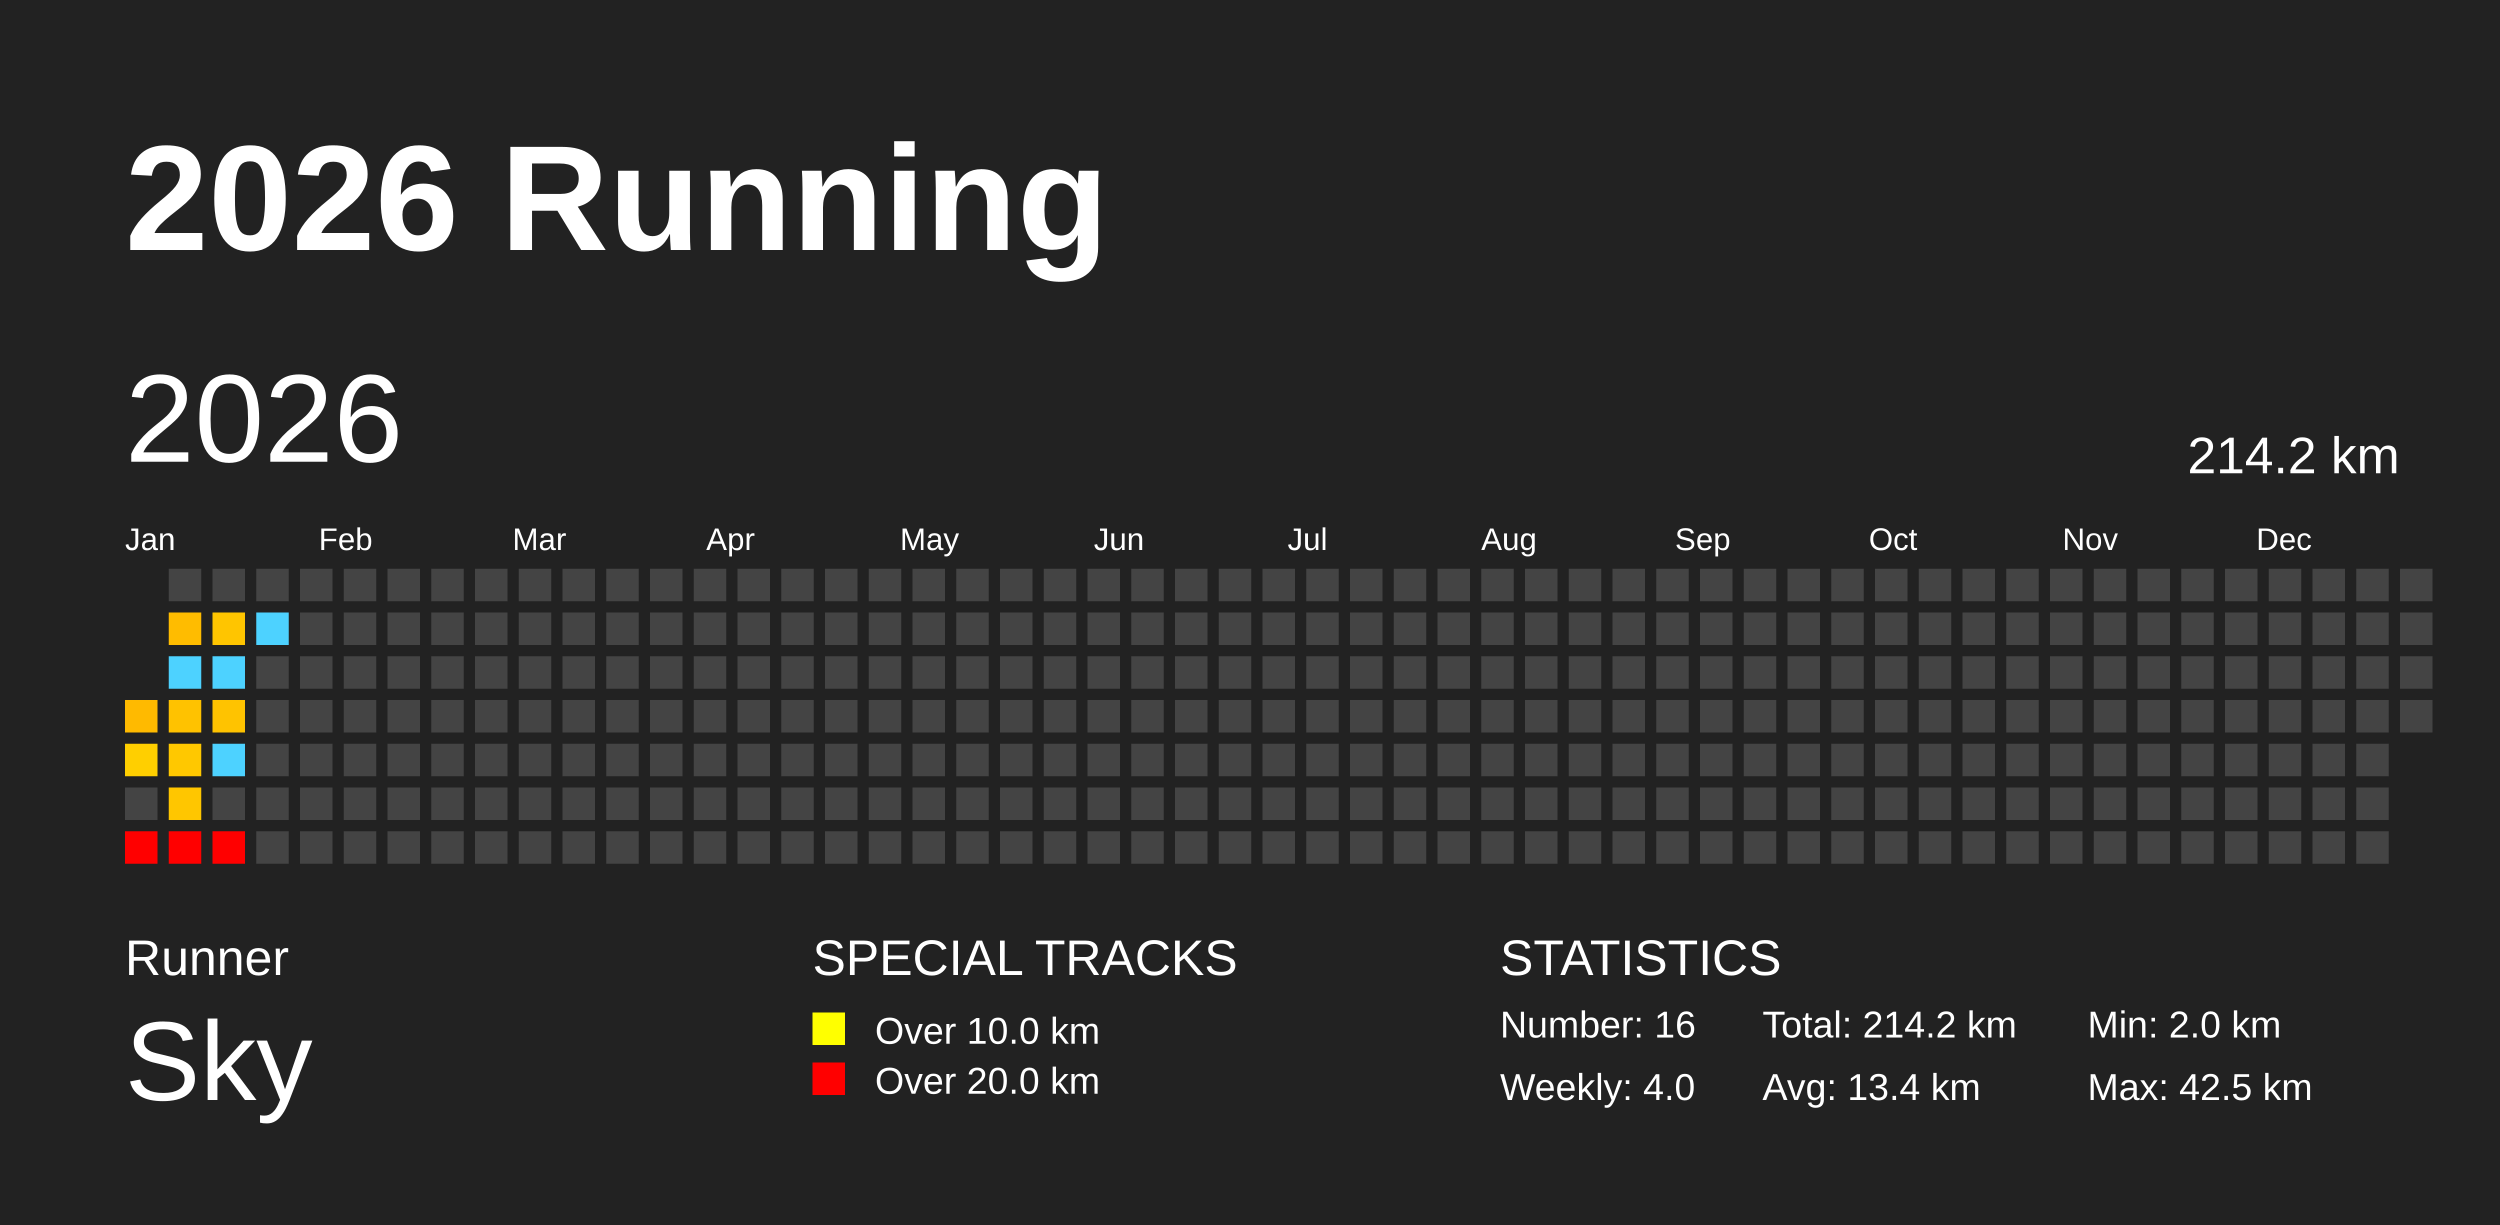
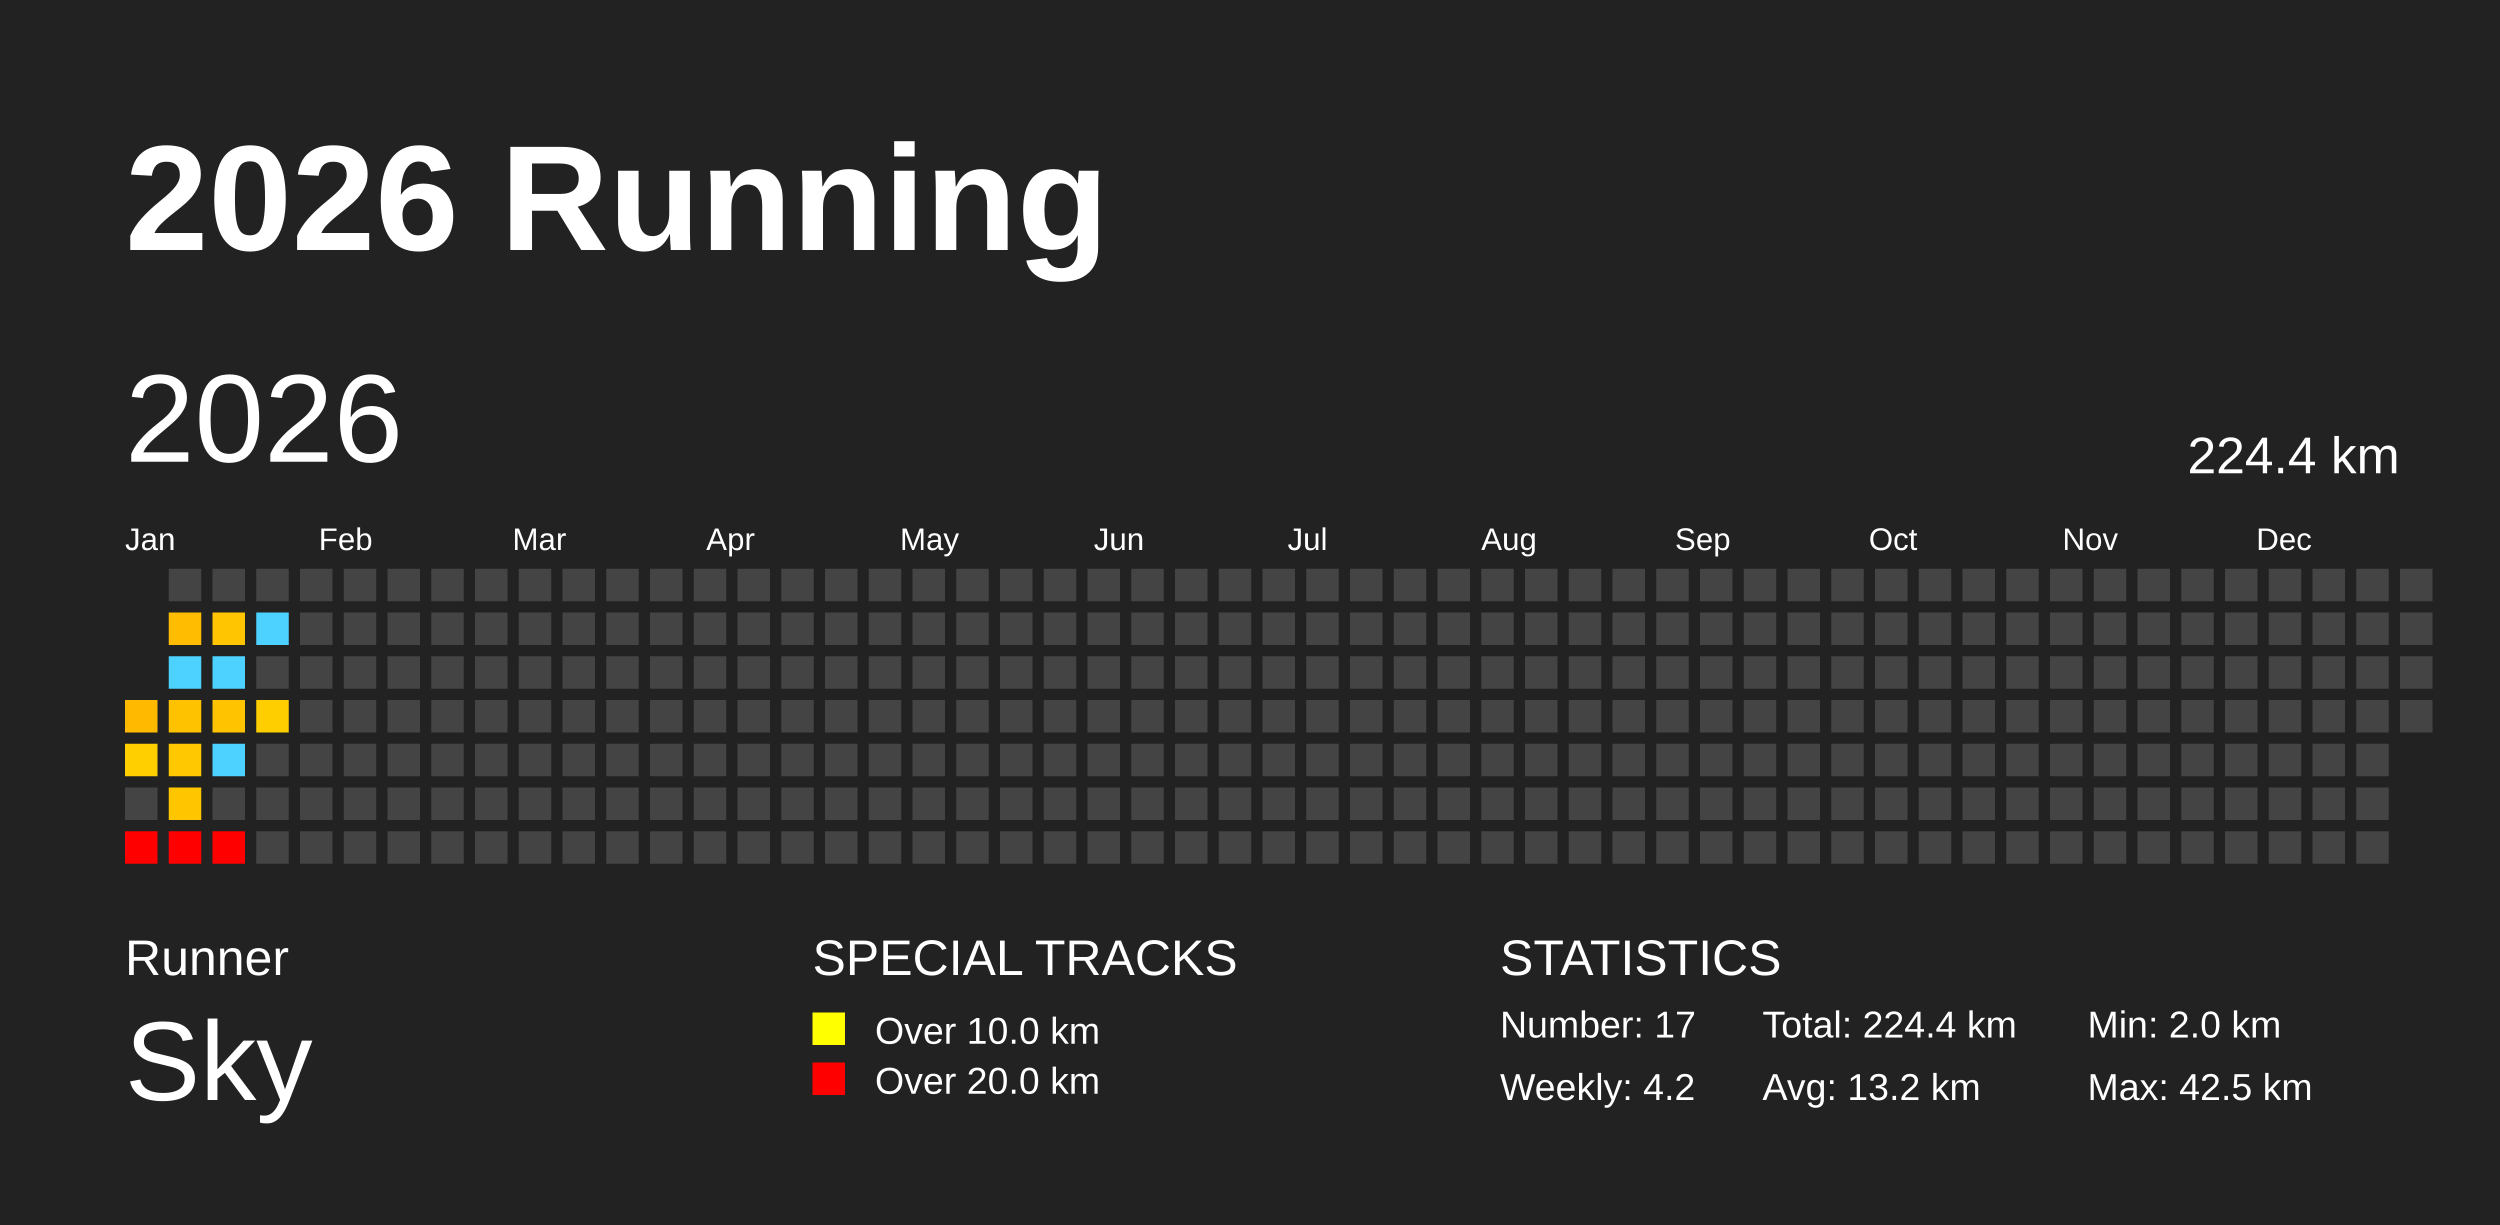
<svg xmlns="http://www.w3.org/2000/svg" baseProfile="full" height="98mm" version="1.1" viewBox="0,0,200,98" width="200mm">
  <defs />
  <rect fill="#222222" height="98" width="200" x="0" y="0" />
  <text fill="#FFFFFF" style="font-size:12px; font-family:Arial; font-weight:bold;" x="10" y="20">2026 Running</text>
  <text fill="#FFFFFF" style="font-size:4px; font-family:Arial" x="10" y="78">Runner</text>
  <text fill="#FFFFFF" style="font-size:9px; font-family:Arial" x="10" y="88">Sky</text>
  <text fill="#FFFFFF" style="font-size:4px; font-family:Arial" x="65" y="78">SPECIAL TRACKS</text>
  <rect fill="yellow" height="2.6" width="2.6" x="65" y="81" />
  <text fill="#FFFFFF" style="font-size:3px; font-family:Arial" x="70" y="83.5">Over 10.0 km</text>
  <rect fill="red" height="2.6" width="2.6" x="65" y="85" />
  <text fill="#FFFFFF" style="font-size:3px; font-family:Arial" x="70" y="87.5">Over 20.0 km</text>
  <text fill="#FFFFFF" style="font-size:4px; font-family:Arial" x="120" y="78">STATISTICS</text>
-   <text fill="#FFFFFF" style="font-size:3px; font-family:Arial" x="120" y="83">Number: 16</text>
-   <text fill="#FFFFFF" style="font-size:3px; font-family:Arial" x="120" y="88">Weekly: 4.0</text>
-   <text fill="#FFFFFF" style="font-size:3px; font-family:Arial" x="141" y="83">Total: 214.2 km</text>
-   <text fill="#FFFFFF" style="font-size:3px; font-family:Arial" x="141" y="88">Avg: 13.4 km</text>
+   <text fill="#FFFFFF" style="font-size:3px; font-family:Arial" x="120" y="83">Number: 17</text>
+   <text fill="#FFFFFF" style="font-size:3px; font-family:Arial" x="120" y="88">Weekly: 4.2</text>
+   <text fill="#FFFFFF" style="font-size:3px; font-family:Arial" x="141" y="83">Total: 224.4 km</text>
+   <text fill="#FFFFFF" style="font-size:3px; font-family:Arial" x="141" y="88">Avg: 13.2 km</text>
  <text fill="#FFFFFF" style="font-size:3px; font-family:Arial" x="167" y="83">Min: 2.0 km</text>
  <text fill="#FFFFFF" style="font-size:3px; font-family:Arial" x="167" y="88">Max: 42.5 km</text>
  <text dominant-baseline="hanging" fill="#FFFFFF" style="font-size:10.0px; font-family:Arial;" x="10" y="30">2026</text>
-   <text dominant-baseline="hanging" fill="#FFFFFF" style="font-size:4.125px; font-family:Arial;" x="175" y="35">214.2 km</text>
+   <text dominant-baseline="hanging" fill="#FFFFFF" style="font-size:4.125px; font-family:Arial;" x="175" y="35">224.4 km</text>
  <text fill="#FFFFFF" style="font-size:2.5px; font-family:Arial" x="10.0" y="44">Jan</text>
  <text fill="#FFFFFF" style="font-size:2.5px; font-family:Arial" x="25.5" y="44">Feb</text>
  <text fill="#FFFFFF" style="font-size:2.5px; font-family:Arial" x="41.0" y="44">Mar</text>
  <text fill="#FFFFFF" style="font-size:2.5px; font-family:Arial" x="56.5" y="44">Apr</text>
  <text fill="#FFFFFF" style="font-size:2.5px; font-family:Arial" x="72.0" y="44">May</text>
  <text fill="#FFFFFF" style="font-size:2.5px; font-family:Arial" x="87.5" y="44">Jun</text>
  <text fill="#FFFFFF" style="font-size:2.5px; font-family:Arial" x="103.0" y="44">Jul</text>
  <text fill="#FFFFFF" style="font-size:2.5px; font-family:Arial" x="118.5" y="44">Aug</text>
  <text fill="#FFFFFF" style="font-size:2.5px; font-family:Arial" x="134.0" y="44">Sep</text>
  <text fill="#FFFFFF" style="font-size:2.5px; font-family:Arial" x="149.5" y="44">Oct</text>
  <text fill="#FFFFFF" style="font-size:2.5px; font-family:Arial" x="165.0" y="44">Nov</text>
  <text fill="#FFFFFF" style="font-size:2.5px; font-family:Arial" x="180.5" y="44">Dec</text>
  <rect fill="#ffba00" height="2.6" width="2.6" x="10.0" y="56.0" />
  <rect fill="#ffcf00" height="2.6" width="2.6" x="10.0" y="59.5" />
  <rect fill="#444444" height="2.6" width="2.6" x="10.0" y="63.0" />
  <rect fill="red" height="2.6" width="2.6" x="10.0" y="66.5" />
  <rect fill="#444444" height="2.6" width="2.6" x="13.5" y="45.5" />
  <rect fill="#ffbc00" height="2.6" width="2.6" x="13.5" y="49.0" />
  <rect fill="#4dd2ff" height="2.6" width="2.6" x="13.5" y="52.5" />
  <rect fill="#ffc200" height="2.6" width="2.6" x="13.5" y="56.0" />
  <rect fill="#ffc800" height="2.6" width="2.6" x="13.5" y="59.5" />
  <rect fill="#ffc600" height="2.6" width="2.6" x="13.5" y="63.0" />
  <rect fill="red" height="2.6" width="2.6" x="13.5" y="66.5" />
  <rect fill="#444444" height="2.6" width="2.6" x="17.0" y="45.5" />
  <rect fill="#ffc500" height="2.6" width="2.6" x="17.0" y="49.0" />
  <rect fill="#4dd2ff" height="2.6" width="2.6" x="17.0" y="52.5" />
  <rect fill="#ffc300" height="2.6" width="2.6" x="17.0" y="56.0" />
  <rect fill="#4dd2ff" height="2.6" width="2.6" x="17.0" y="59.5" />
  <rect fill="#444444" height="2.6" width="2.6" x="17.0" y="63.0" />
  <rect fill="red" height="2.6" width="2.6" x="17.0" y="66.5" />
  <rect fill="#444444" height="2.6" width="2.6" x="20.5" y="45.5" />
  <rect fill="#4dd2ff" height="2.6" width="2.6" x="20.5" y="49.0" />
  <rect fill="#444444" height="2.6" width="2.6" x="20.5" y="52.5" />
-   <rect fill="#444444" height="2.6" width="2.6" x="20.5" y="56.0" />
+   <rect fill="#ffce00" height="2.6" width="2.6" x="20.5" y="56.0" />
  <rect fill="#444444" height="2.6" width="2.6" x="20.5" y="59.5" />
  <rect fill="#444444" height="2.6" width="2.6" x="20.5" y="63.0" />
  <rect fill="#444444" height="2.6" width="2.6" x="20.5" y="66.5" />
  <rect fill="#444444" height="2.6" width="2.6" x="24.0" y="45.5" />
  <rect fill="#444444" height="2.6" width="2.6" x="24.0" y="49.0" />
  <rect fill="#444444" height="2.6" width="2.6" x="24.0" y="52.5" />
  <rect fill="#444444" height="2.6" width="2.6" x="24.0" y="56.0" />
  <rect fill="#444444" height="2.6" width="2.6" x="24.0" y="59.5" />
  <rect fill="#444444" height="2.6" width="2.6" x="24.0" y="63.0" />
  <rect fill="#444444" height="2.6" width="2.6" x="24.0" y="66.5" />
  <rect fill="#444444" height="2.6" width="2.6" x="27.5" y="45.5" />
  <rect fill="#444444" height="2.6" width="2.6" x="27.5" y="49.0" />
  <rect fill="#444444" height="2.6" width="2.6" x="27.5" y="52.5" />
  <rect fill="#444444" height="2.6" width="2.6" x="27.5" y="56.0" />
  <rect fill="#444444" height="2.6" width="2.6" x="27.5" y="59.5" />
  <rect fill="#444444" height="2.6" width="2.6" x="27.5" y="63.0" />
  <rect fill="#444444" height="2.6" width="2.6" x="27.5" y="66.5" />
  <rect fill="#444444" height="2.6" width="2.6" x="31.0" y="45.5" />
  <rect fill="#444444" height="2.6" width="2.6" x="31.0" y="49.0" />
  <rect fill="#444444" height="2.6" width="2.6" x="31.0" y="52.5" />
  <rect fill="#444444" height="2.6" width="2.6" x="31.0" y="56.0" />
  <rect fill="#444444" height="2.6" width="2.6" x="31.0" y="59.5" />
  <rect fill="#444444" height="2.6" width="2.6" x="31.0" y="63.0" />
  <rect fill="#444444" height="2.6" width="2.6" x="31.0" y="66.5" />
  <rect fill="#444444" height="2.6" width="2.6" x="34.5" y="45.5" />
  <rect fill="#444444" height="2.6" width="2.6" x="34.5" y="49.0" />
  <rect fill="#444444" height="2.6" width="2.6" x="34.5" y="52.5" />
  <rect fill="#444444" height="2.6" width="2.6" x="34.5" y="56.0" />
  <rect fill="#444444" height="2.6" width="2.6" x="34.5" y="59.5" />
  <rect fill="#444444" height="2.6" width="2.6" x="34.5" y="63.0" />
  <rect fill="#444444" height="2.6" width="2.6" x="34.5" y="66.5" />
  <rect fill="#444444" height="2.6" width="2.6" x="38.0" y="45.5" />
  <rect fill="#444444" height="2.6" width="2.6" x="38.0" y="49.0" />
  <rect fill="#444444" height="2.6" width="2.6" x="38.0" y="52.5" />
  <rect fill="#444444" height="2.6" width="2.6" x="38.0" y="56.0" />
  <rect fill="#444444" height="2.6" width="2.6" x="38.0" y="59.5" />
  <rect fill="#444444" height="2.6" width="2.6" x="38.0" y="63.0" />
  <rect fill="#444444" height="2.6" width="2.6" x="38.0" y="66.5" />
  <rect fill="#444444" height="2.6" width="2.6" x="41.5" y="45.5" />
  <rect fill="#444444" height="2.6" width="2.6" x="41.5" y="49.0" />
  <rect fill="#444444" height="2.6" width="2.6" x="41.5" y="52.5" />
  <rect fill="#444444" height="2.6" width="2.6" x="41.5" y="56.0" />
  <rect fill="#444444" height="2.6" width="2.6" x="41.5" y="59.5" />
  <rect fill="#444444" height="2.6" width="2.6" x="41.5" y="63.0" />
  <rect fill="#444444" height="2.6" width="2.6" x="41.5" y="66.5" />
  <rect fill="#444444" height="2.6" width="2.6" x="45.0" y="45.5" />
  <rect fill="#444444" height="2.6" width="2.6" x="45.0" y="49.0" />
  <rect fill="#444444" height="2.6" width="2.6" x="45.0" y="52.5" />
  <rect fill="#444444" height="2.6" width="2.6" x="45.0" y="56.0" />
  <rect fill="#444444" height="2.6" width="2.6" x="45.0" y="59.5" />
  <rect fill="#444444" height="2.6" width="2.6" x="45.0" y="63.0" />
  <rect fill="#444444" height="2.6" width="2.6" x="45.0" y="66.5" />
  <rect fill="#444444" height="2.6" width="2.6" x="48.5" y="45.5" />
  <rect fill="#444444" height="2.6" width="2.6" x="48.5" y="49.0" />
  <rect fill="#444444" height="2.6" width="2.6" x="48.5" y="52.5" />
  <rect fill="#444444" height="2.6" width="2.6" x="48.5" y="56.0" />
  <rect fill="#444444" height="2.6" width="2.6" x="48.5" y="59.5" />
  <rect fill="#444444" height="2.6" width="2.6" x="48.5" y="63.0" />
  <rect fill="#444444" height="2.6" width="2.6" x="48.5" y="66.5" />
  <rect fill="#444444" height="2.6" width="2.6" x="52.0" y="45.5" />
  <rect fill="#444444" height="2.6" width="2.6" x="52.0" y="49.0" />
  <rect fill="#444444" height="2.6" width="2.6" x="52.0" y="52.5" />
  <rect fill="#444444" height="2.6" width="2.6" x="52.0" y="56.0" />
  <rect fill="#444444" height="2.6" width="2.6" x="52.0" y="59.5" />
  <rect fill="#444444" height="2.6" width="2.6" x="52.0" y="63.0" />
  <rect fill="#444444" height="2.6" width="2.6" x="52.0" y="66.5" />
  <rect fill="#444444" height="2.6" width="2.6" x="55.5" y="45.5" />
  <rect fill="#444444" height="2.6" width="2.6" x="55.5" y="49.0" />
  <rect fill="#444444" height="2.6" width="2.6" x="55.5" y="52.5" />
  <rect fill="#444444" height="2.6" width="2.6" x="55.5" y="56.0" />
  <rect fill="#444444" height="2.6" width="2.6" x="55.5" y="59.5" />
  <rect fill="#444444" height="2.6" width="2.6" x="55.5" y="63.0" />
  <rect fill="#444444" height="2.6" width="2.6" x="55.5" y="66.5" />
  <rect fill="#444444" height="2.6" width="2.6" x="59.0" y="45.5" />
  <rect fill="#444444" height="2.6" width="2.6" x="59.0" y="49.0" />
  <rect fill="#444444" height="2.6" width="2.6" x="59.0" y="52.5" />
  <rect fill="#444444" height="2.6" width="2.6" x="59.0" y="56.0" />
  <rect fill="#444444" height="2.6" width="2.6" x="59.0" y="59.5" />
  <rect fill="#444444" height="2.6" width="2.6" x="59.0" y="63.0" />
  <rect fill="#444444" height="2.6" width="2.6" x="59.0" y="66.5" />
  <rect fill="#444444" height="2.6" width="2.6" x="62.5" y="45.5" />
  <rect fill="#444444" height="2.6" width="2.6" x="62.5" y="49.0" />
  <rect fill="#444444" height="2.6" width="2.6" x="62.5" y="52.5" />
  <rect fill="#444444" height="2.6" width="2.6" x="62.5" y="56.0" />
  <rect fill="#444444" height="2.6" width="2.6" x="62.5" y="59.5" />
  <rect fill="#444444" height="2.6" width="2.6" x="62.5" y="63.0" />
  <rect fill="#444444" height="2.6" width="2.6" x="62.5" y="66.5" />
  <rect fill="#444444" height="2.6" width="2.6" x="66.0" y="45.5" />
  <rect fill="#444444" height="2.6" width="2.6" x="66.0" y="49.0" />
  <rect fill="#444444" height="2.6" width="2.6" x="66.0" y="52.5" />
  <rect fill="#444444" height="2.6" width="2.6" x="66.0" y="56.0" />
  <rect fill="#444444" height="2.6" width="2.6" x="66.0" y="59.5" />
  <rect fill="#444444" height="2.6" width="2.6" x="66.0" y="63.0" />
  <rect fill="#444444" height="2.6" width="2.6" x="66.0" y="66.5" />
  <rect fill="#444444" height="2.6" width="2.6" x="69.5" y="45.5" />
  <rect fill="#444444" height="2.6" width="2.6" x="69.5" y="49.0" />
  <rect fill="#444444" height="2.6" width="2.6" x="69.5" y="52.5" />
  <rect fill="#444444" height="2.6" width="2.6" x="69.5" y="56.0" />
  <rect fill="#444444" height="2.6" width="2.6" x="69.5" y="59.5" />
  <rect fill="#444444" height="2.6" width="2.6" x="69.5" y="63.0" />
  <rect fill="#444444" height="2.6" width="2.6" x="69.5" y="66.5" />
  <rect fill="#444444" height="2.6" width="2.6" x="73.0" y="45.5" />
  <rect fill="#444444" height="2.6" width="2.6" x="73.0" y="49.0" />
  <rect fill="#444444" height="2.6" width="2.6" x="73.0" y="52.5" />
  <rect fill="#444444" height="2.6" width="2.6" x="73.0" y="56.0" />
  <rect fill="#444444" height="2.6" width="2.6" x="73.0" y="59.5" />
  <rect fill="#444444" height="2.6" width="2.6" x="73.0" y="63.0" />
  <rect fill="#444444" height="2.6" width="2.6" x="73.0" y="66.5" />
  <rect fill="#444444" height="2.6" width="2.6" x="76.5" y="45.5" />
  <rect fill="#444444" height="2.6" width="2.6" x="76.5" y="49.0" />
  <rect fill="#444444" height="2.6" width="2.6" x="76.5" y="52.5" />
  <rect fill="#444444" height="2.6" width="2.6" x="76.5" y="56.0" />
  <rect fill="#444444" height="2.6" width="2.6" x="76.5" y="59.5" />
  <rect fill="#444444" height="2.6" width="2.6" x="76.5" y="63.0" />
  <rect fill="#444444" height="2.6" width="2.6" x="76.5" y="66.5" />
  <rect fill="#444444" height="2.6" width="2.6" x="80.0" y="45.5" />
  <rect fill="#444444" height="2.6" width="2.6" x="80.0" y="49.0" />
  <rect fill="#444444" height="2.6" width="2.6" x="80.0" y="52.5" />
  <rect fill="#444444" height="2.6" width="2.6" x="80.0" y="56.0" />
  <rect fill="#444444" height="2.6" width="2.6" x="80.0" y="59.5" />
  <rect fill="#444444" height="2.6" width="2.6" x="80.0" y="63.0" />
  <rect fill="#444444" height="2.6" width="2.6" x="80.0" y="66.5" />
  <rect fill="#444444" height="2.6" width="2.6" x="83.5" y="45.5" />
  <rect fill="#444444" height="2.6" width="2.6" x="83.5" y="49.0" />
  <rect fill="#444444" height="2.6" width="2.6" x="83.5" y="52.5" />
  <rect fill="#444444" height="2.6" width="2.6" x="83.5" y="56.0" />
  <rect fill="#444444" height="2.6" width="2.6" x="83.5" y="59.5" />
  <rect fill="#444444" height="2.6" width="2.6" x="83.5" y="63.0" />
  <rect fill="#444444" height="2.6" width="2.6" x="83.5" y="66.5" />
  <rect fill="#444444" height="2.6" width="2.6" x="87.0" y="45.5" />
  <rect fill="#444444" height="2.6" width="2.6" x="87.0" y="49.0" />
  <rect fill="#444444" height="2.6" width="2.6" x="87.0" y="52.5" />
  <rect fill="#444444" height="2.6" width="2.6" x="87.0" y="56.0" />
  <rect fill="#444444" height="2.6" width="2.6" x="87.0" y="59.5" />
  <rect fill="#444444" height="2.6" width="2.6" x="87.0" y="63.0" />
  <rect fill="#444444" height="2.6" width="2.6" x="87.0" y="66.5" />
  <rect fill="#444444" height="2.6" width="2.6" x="90.5" y="45.5" />
  <rect fill="#444444" height="2.6" width="2.6" x="90.5" y="49.0" />
  <rect fill="#444444" height="2.6" width="2.6" x="90.5" y="52.5" />
  <rect fill="#444444" height="2.6" width="2.6" x="90.5" y="56.0" />
  <rect fill="#444444" height="2.6" width="2.6" x="90.5" y="59.5" />
  <rect fill="#444444" height="2.6" width="2.6" x="90.5" y="63.0" />
  <rect fill="#444444" height="2.6" width="2.6" x="90.5" y="66.5" />
  <rect fill="#444444" height="2.6" width="2.6" x="94.0" y="45.5" />
  <rect fill="#444444" height="2.6" width="2.6" x="94.0" y="49.0" />
  <rect fill="#444444" height="2.6" width="2.6" x="94.0" y="52.5" />
  <rect fill="#444444" height="2.6" width="2.6" x="94.0" y="56.0" />
  <rect fill="#444444" height="2.6" width="2.6" x="94.0" y="59.5" />
  <rect fill="#444444" height="2.6" width="2.6" x="94.0" y="63.0" />
  <rect fill="#444444" height="2.6" width="2.6" x="94.0" y="66.5" />
  <rect fill="#444444" height="2.6" width="2.6" x="97.5" y="45.5" />
  <rect fill="#444444" height="2.6" width="2.6" x="97.5" y="49.0" />
  <rect fill="#444444" height="2.6" width="2.6" x="97.5" y="52.5" />
  <rect fill="#444444" height="2.6" width="2.6" x="97.5" y="56.0" />
  <rect fill="#444444" height="2.6" width="2.6" x="97.5" y="59.5" />
  <rect fill="#444444" height="2.6" width="2.6" x="97.5" y="63.0" />
  <rect fill="#444444" height="2.6" width="2.6" x="97.5" y="66.5" />
  <rect fill="#444444" height="2.6" width="2.6" x="101.0" y="45.5" />
  <rect fill="#444444" height="2.6" width="2.6" x="101.0" y="49.0" />
  <rect fill="#444444" height="2.6" width="2.6" x="101.0" y="52.5" />
  <rect fill="#444444" height="2.6" width="2.6" x="101.0" y="56.0" />
  <rect fill="#444444" height="2.6" width="2.6" x="101.0" y="59.5" />
  <rect fill="#444444" height="2.6" width="2.6" x="101.0" y="63.0" />
  <rect fill="#444444" height="2.6" width="2.6" x="101.0" y="66.5" />
  <rect fill="#444444" height="2.6" width="2.6" x="104.5" y="45.5" />
  <rect fill="#444444" height="2.6" width="2.6" x="104.5" y="49.0" />
  <rect fill="#444444" height="2.6" width="2.6" x="104.5" y="52.5" />
  <rect fill="#444444" height="2.6" width="2.6" x="104.5" y="56.0" />
  <rect fill="#444444" height="2.6" width="2.6" x="104.5" y="59.5" />
  <rect fill="#444444" height="2.6" width="2.6" x="104.5" y="63.0" />
  <rect fill="#444444" height="2.6" width="2.6" x="104.5" y="66.5" />
  <rect fill="#444444" height="2.6" width="2.6" x="108.0" y="45.5" />
  <rect fill="#444444" height="2.6" width="2.6" x="108.0" y="49.0" />
  <rect fill="#444444" height="2.6" width="2.6" x="108.0" y="52.5" />
  <rect fill="#444444" height="2.6" width="2.6" x="108.0" y="56.0" />
  <rect fill="#444444" height="2.6" width="2.6" x="108.0" y="59.5" />
  <rect fill="#444444" height="2.6" width="2.6" x="108.0" y="63.0" />
  <rect fill="#444444" height="2.6" width="2.6" x="108.0" y="66.5" />
  <rect fill="#444444" height="2.6" width="2.6" x="111.5" y="45.5" />
  <rect fill="#444444" height="2.6" width="2.6" x="111.5" y="49.0" />
  <rect fill="#444444" height="2.6" width="2.6" x="111.5" y="52.5" />
  <rect fill="#444444" height="2.6" width="2.6" x="111.5" y="56.0" />
  <rect fill="#444444" height="2.6" width="2.6" x="111.5" y="59.5" />
  <rect fill="#444444" height="2.6" width="2.6" x="111.5" y="63.0" />
  <rect fill="#444444" height="2.6" width="2.6" x="111.5" y="66.5" />
  <rect fill="#444444" height="2.6" width="2.6" x="115.0" y="45.5" />
  <rect fill="#444444" height="2.6" width="2.6" x="115.0" y="49.0" />
  <rect fill="#444444" height="2.6" width="2.6" x="115.0" y="52.5" />
  <rect fill="#444444" height="2.6" width="2.6" x="115.0" y="56.0" />
  <rect fill="#444444" height="2.6" width="2.6" x="115.0" y="59.5" />
  <rect fill="#444444" height="2.6" width="2.6" x="115.0" y="63.0" />
  <rect fill="#444444" height="2.6" width="2.6" x="115.0" y="66.5" />
  <rect fill="#444444" height="2.6" width="2.6" x="118.5" y="45.5" />
  <rect fill="#444444" height="2.6" width="2.6" x="118.5" y="49.0" />
  <rect fill="#444444" height="2.6" width="2.6" x="118.5" y="52.5" />
  <rect fill="#444444" height="2.6" width="2.6" x="118.5" y="56.0" />
  <rect fill="#444444" height="2.6" width="2.6" x="118.5" y="59.5" />
  <rect fill="#444444" height="2.6" width="2.6" x="118.5" y="63.0" />
  <rect fill="#444444" height="2.6" width="2.6" x="118.5" y="66.5" />
  <rect fill="#444444" height="2.6" width="2.6" x="122.0" y="45.5" />
  <rect fill="#444444" height="2.6" width="2.6" x="122.0" y="49.0" />
  <rect fill="#444444" height="2.6" width="2.6" x="122.0" y="52.5" />
  <rect fill="#444444" height="2.6" width="2.6" x="122.0" y="56.0" />
  <rect fill="#444444" height="2.6" width="2.6" x="122.0" y="59.5" />
  <rect fill="#444444" height="2.6" width="2.6" x="122.0" y="63.0" />
  <rect fill="#444444" height="2.6" width="2.6" x="122.0" y="66.5" />
  <rect fill="#444444" height="2.6" width="2.6" x="125.5" y="45.5" />
  <rect fill="#444444" height="2.6" width="2.6" x="125.5" y="49.0" />
  <rect fill="#444444" height="2.6" width="2.6" x="125.5" y="52.5" />
  <rect fill="#444444" height="2.6" width="2.6" x="125.5" y="56.0" />
  <rect fill="#444444" height="2.6" width="2.6" x="125.5" y="59.5" />
  <rect fill="#444444" height="2.6" width="2.6" x="125.5" y="63.0" />
  <rect fill="#444444" height="2.6" width="2.6" x="125.5" y="66.5" />
  <rect fill="#444444" height="2.6" width="2.6" x="129.0" y="45.5" />
  <rect fill="#444444" height="2.6" width="2.6" x="129.0" y="49.0" />
  <rect fill="#444444" height="2.6" width="2.6" x="129.0" y="52.5" />
  <rect fill="#444444" height="2.6" width="2.6" x="129.0" y="56.0" />
  <rect fill="#444444" height="2.6" width="2.6" x="129.0" y="59.5" />
  <rect fill="#444444" height="2.6" width="2.6" x="129.0" y="63.0" />
  <rect fill="#444444" height="2.6" width="2.6" x="129.0" y="66.5" />
  <rect fill="#444444" height="2.6" width="2.6" x="132.5" y="45.5" />
  <rect fill="#444444" height="2.6" width="2.6" x="132.5" y="49.0" />
  <rect fill="#444444" height="2.6" width="2.6" x="132.5" y="52.5" />
  <rect fill="#444444" height="2.6" width="2.6" x="132.5" y="56.0" />
  <rect fill="#444444" height="2.6" width="2.6" x="132.5" y="59.5" />
  <rect fill="#444444" height="2.6" width="2.6" x="132.5" y="63.0" />
  <rect fill="#444444" height="2.6" width="2.6" x="132.5" y="66.5" />
  <rect fill="#444444" height="2.6" width="2.6" x="136.0" y="45.5" />
  <rect fill="#444444" height="2.6" width="2.6" x="136.0" y="49.0" />
  <rect fill="#444444" height="2.6" width="2.6" x="136.0" y="52.5" />
  <rect fill="#444444" height="2.6" width="2.6" x="136.0" y="56.0" />
  <rect fill="#444444" height="2.6" width="2.6" x="136.0" y="59.5" />
  <rect fill="#444444" height="2.6" width="2.6" x="136.0" y="63.0" />
  <rect fill="#444444" height="2.6" width="2.6" x="136.0" y="66.5" />
  <rect fill="#444444" height="2.6" width="2.6" x="139.5" y="45.5" />
  <rect fill="#444444" height="2.6" width="2.6" x="139.5" y="49.0" />
  <rect fill="#444444" height="2.6" width="2.6" x="139.5" y="52.5" />
  <rect fill="#444444" height="2.6" width="2.6" x="139.5" y="56.0" />
  <rect fill="#444444" height="2.6" width="2.6" x="139.5" y="59.5" />
  <rect fill="#444444" height="2.6" width="2.6" x="139.5" y="63.0" />
  <rect fill="#444444" height="2.6" width="2.6" x="139.5" y="66.5" />
  <rect fill="#444444" height="2.6" width="2.6" x="143.0" y="45.5" />
  <rect fill="#444444" height="2.6" width="2.6" x="143.0" y="49.0" />
  <rect fill="#444444" height="2.6" width="2.6" x="143.0" y="52.5" />
  <rect fill="#444444" height="2.6" width="2.6" x="143.0" y="56.0" />
  <rect fill="#444444" height="2.6" width="2.6" x="143.0" y="59.5" />
  <rect fill="#444444" height="2.6" width="2.6" x="143.0" y="63.0" />
  <rect fill="#444444" height="2.6" width="2.6" x="143.0" y="66.5" />
  <rect fill="#444444" height="2.6" width="2.6" x="146.5" y="45.5" />
  <rect fill="#444444" height="2.6" width="2.6" x="146.5" y="49.0" />
  <rect fill="#444444" height="2.6" width="2.6" x="146.5" y="52.5" />
  <rect fill="#444444" height="2.6" width="2.6" x="146.5" y="56.0" />
  <rect fill="#444444" height="2.6" width="2.6" x="146.5" y="59.5" />
  <rect fill="#444444" height="2.6" width="2.6" x="146.5" y="63.0" />
  <rect fill="#444444" height="2.6" width="2.6" x="146.5" y="66.5" />
  <rect fill="#444444" height="2.6" width="2.6" x="150.0" y="45.5" />
  <rect fill="#444444" height="2.6" width="2.6" x="150.0" y="49.0" />
  <rect fill="#444444" height="2.6" width="2.6" x="150.0" y="52.5" />
  <rect fill="#444444" height="2.6" width="2.6" x="150.0" y="56.0" />
  <rect fill="#444444" height="2.6" width="2.6" x="150.0" y="59.5" />
  <rect fill="#444444" height="2.6" width="2.6" x="150.0" y="63.0" />
  <rect fill="#444444" height="2.6" width="2.6" x="150.0" y="66.5" />
  <rect fill="#444444" height="2.6" width="2.6" x="153.5" y="45.5" />
  <rect fill="#444444" height="2.6" width="2.6" x="153.5" y="49.0" />
  <rect fill="#444444" height="2.6" width="2.6" x="153.5" y="52.5" />
  <rect fill="#444444" height="2.6" width="2.6" x="153.5" y="56.0" />
  <rect fill="#444444" height="2.6" width="2.6" x="153.5" y="59.5" />
  <rect fill="#444444" height="2.6" width="2.6" x="153.5" y="63.0" />
  <rect fill="#444444" height="2.6" width="2.6" x="153.5" y="66.5" />
  <rect fill="#444444" height="2.6" width="2.6" x="157.0" y="45.5" />
  <rect fill="#444444" height="2.6" width="2.6" x="157.0" y="49.0" />
  <rect fill="#444444" height="2.6" width="2.6" x="157.0" y="52.5" />
  <rect fill="#444444" height="2.6" width="2.6" x="157.0" y="56.0" />
  <rect fill="#444444" height="2.6" width="2.6" x="157.0" y="59.5" />
  <rect fill="#444444" height="2.6" width="2.6" x="157.0" y="63.0" />
  <rect fill="#444444" height="2.6" width="2.6" x="157.0" y="66.5" />
  <rect fill="#444444" height="2.6" width="2.6" x="160.5" y="45.5" />
  <rect fill="#444444" height="2.6" width="2.6" x="160.5" y="49.0" />
  <rect fill="#444444" height="2.6" width="2.6" x="160.5" y="52.5" />
  <rect fill="#444444" height="2.6" width="2.6" x="160.5" y="56.0" />
  <rect fill="#444444" height="2.6" width="2.6" x="160.5" y="59.5" />
  <rect fill="#444444" height="2.6" width="2.6" x="160.5" y="63.0" />
  <rect fill="#444444" height="2.6" width="2.6" x="160.5" y="66.5" />
  <rect fill="#444444" height="2.6" width="2.6" x="164.0" y="45.5" />
  <rect fill="#444444" height="2.6" width="2.6" x="164.0" y="49.0" />
  <rect fill="#444444" height="2.6" width="2.6" x="164.0" y="52.5" />
  <rect fill="#444444" height="2.6" width="2.6" x="164.0" y="56.0" />
  <rect fill="#444444" height="2.6" width="2.6" x="164.0" y="59.5" />
  <rect fill="#444444" height="2.6" width="2.6" x="164.0" y="63.0" />
  <rect fill="#444444" height="2.6" width="2.6" x="164.0" y="66.5" />
  <rect fill="#444444" height="2.6" width="2.6" x="167.5" y="45.5" />
  <rect fill="#444444" height="2.6" width="2.6" x="167.5" y="49.0" />
  <rect fill="#444444" height="2.6" width="2.6" x="167.5" y="52.5" />
  <rect fill="#444444" height="2.6" width="2.6" x="167.5" y="56.0" />
  <rect fill="#444444" height="2.6" width="2.6" x="167.5" y="59.5" />
  <rect fill="#444444" height="2.6" width="2.6" x="167.5" y="63.0" />
  <rect fill="#444444" height="2.6" width="2.6" x="167.5" y="66.5" />
  <rect fill="#444444" height="2.6" width="2.6" x="171.0" y="45.5" />
  <rect fill="#444444" height="2.6" width="2.6" x="171.0" y="49.0" />
  <rect fill="#444444" height="2.6" width="2.6" x="171.0" y="52.5" />
  <rect fill="#444444" height="2.6" width="2.6" x="171.0" y="56.0" />
  <rect fill="#444444" height="2.6" width="2.6" x="171.0" y="59.5" />
  <rect fill="#444444" height="2.6" width="2.6" x="171.0" y="63.0" />
  <rect fill="#444444" height="2.6" width="2.6" x="171.0" y="66.5" />
  <rect fill="#444444" height="2.6" width="2.6" x="174.5" y="45.5" />
  <rect fill="#444444" height="2.6" width="2.6" x="174.5" y="49.0" />
  <rect fill="#444444" height="2.6" width="2.6" x="174.5" y="52.5" />
  <rect fill="#444444" height="2.6" width="2.6" x="174.5" y="56.0" />
  <rect fill="#444444" height="2.6" width="2.6" x="174.5" y="59.5" />
  <rect fill="#444444" height="2.6" width="2.6" x="174.5" y="63.0" />
  <rect fill="#444444" height="2.6" width="2.6" x="174.5" y="66.5" />
  <rect fill="#444444" height="2.6" width="2.6" x="178.0" y="45.5" />
  <rect fill="#444444" height="2.6" width="2.6" x="178.0" y="49.0" />
  <rect fill="#444444" height="2.6" width="2.6" x="178.0" y="52.5" />
  <rect fill="#444444" height="2.6" width="2.6" x="178.0" y="56.0" />
  <rect fill="#444444" height="2.6" width="2.6" x="178.0" y="59.5" />
  <rect fill="#444444" height="2.6" width="2.6" x="178.0" y="63.0" />
  <rect fill="#444444" height="2.6" width="2.6" x="178.0" y="66.5" />
  <rect fill="#444444" height="2.6" width="2.6" x="181.5" y="45.5" />
  <rect fill="#444444" height="2.6" width="2.6" x="181.5" y="49.0" />
  <rect fill="#444444" height="2.6" width="2.6" x="181.5" y="52.5" />
  <rect fill="#444444" height="2.6" width="2.6" x="181.5" y="56.0" />
  <rect fill="#444444" height="2.6" width="2.6" x="181.5" y="59.5" />
  <rect fill="#444444" height="2.6" width="2.6" x="181.5" y="63.0" />
  <rect fill="#444444" height="2.6" width="2.6" x="181.5" y="66.5" />
  <rect fill="#444444" height="2.6" width="2.6" x="185.0" y="45.5" />
  <rect fill="#444444" height="2.6" width="2.6" x="185.0" y="49.0" />
  <rect fill="#444444" height="2.6" width="2.6" x="185.0" y="52.5" />
  <rect fill="#444444" height="2.6" width="2.6" x="185.0" y="56.0" />
  <rect fill="#444444" height="2.6" width="2.6" x="185.0" y="59.5" />
  <rect fill="#444444" height="2.6" width="2.6" x="185.0" y="63.0" />
  <rect fill="#444444" height="2.6" width="2.6" x="185.0" y="66.5" />
  <rect fill="#444444" height="2.6" width="2.6" x="188.5" y="45.5" />
  <rect fill="#444444" height="2.6" width="2.6" x="188.5" y="49.0" />
  <rect fill="#444444" height="2.6" width="2.6" x="188.5" y="52.5" />
  <rect fill="#444444" height="2.6" width="2.6" x="188.5" y="56.0" />
  <rect fill="#444444" height="2.6" width="2.6" x="188.5" y="59.5" />
  <rect fill="#444444" height="2.6" width="2.6" x="188.5" y="63.0" />
  <rect fill="#444444" height="2.6" width="2.6" x="188.5" y="66.5" />
  <rect fill="#444444" height="2.6" width="2.6" x="192.0" y="45.5" />
  <rect fill="#444444" height="2.6" width="2.6" x="192.0" y="49.0" />
  <rect fill="#444444" height="2.6" width="2.6" x="192.0" y="52.5" />
  <rect fill="#444444" height="2.6" width="2.6" x="192.0" y="56.0" />
</svg>
